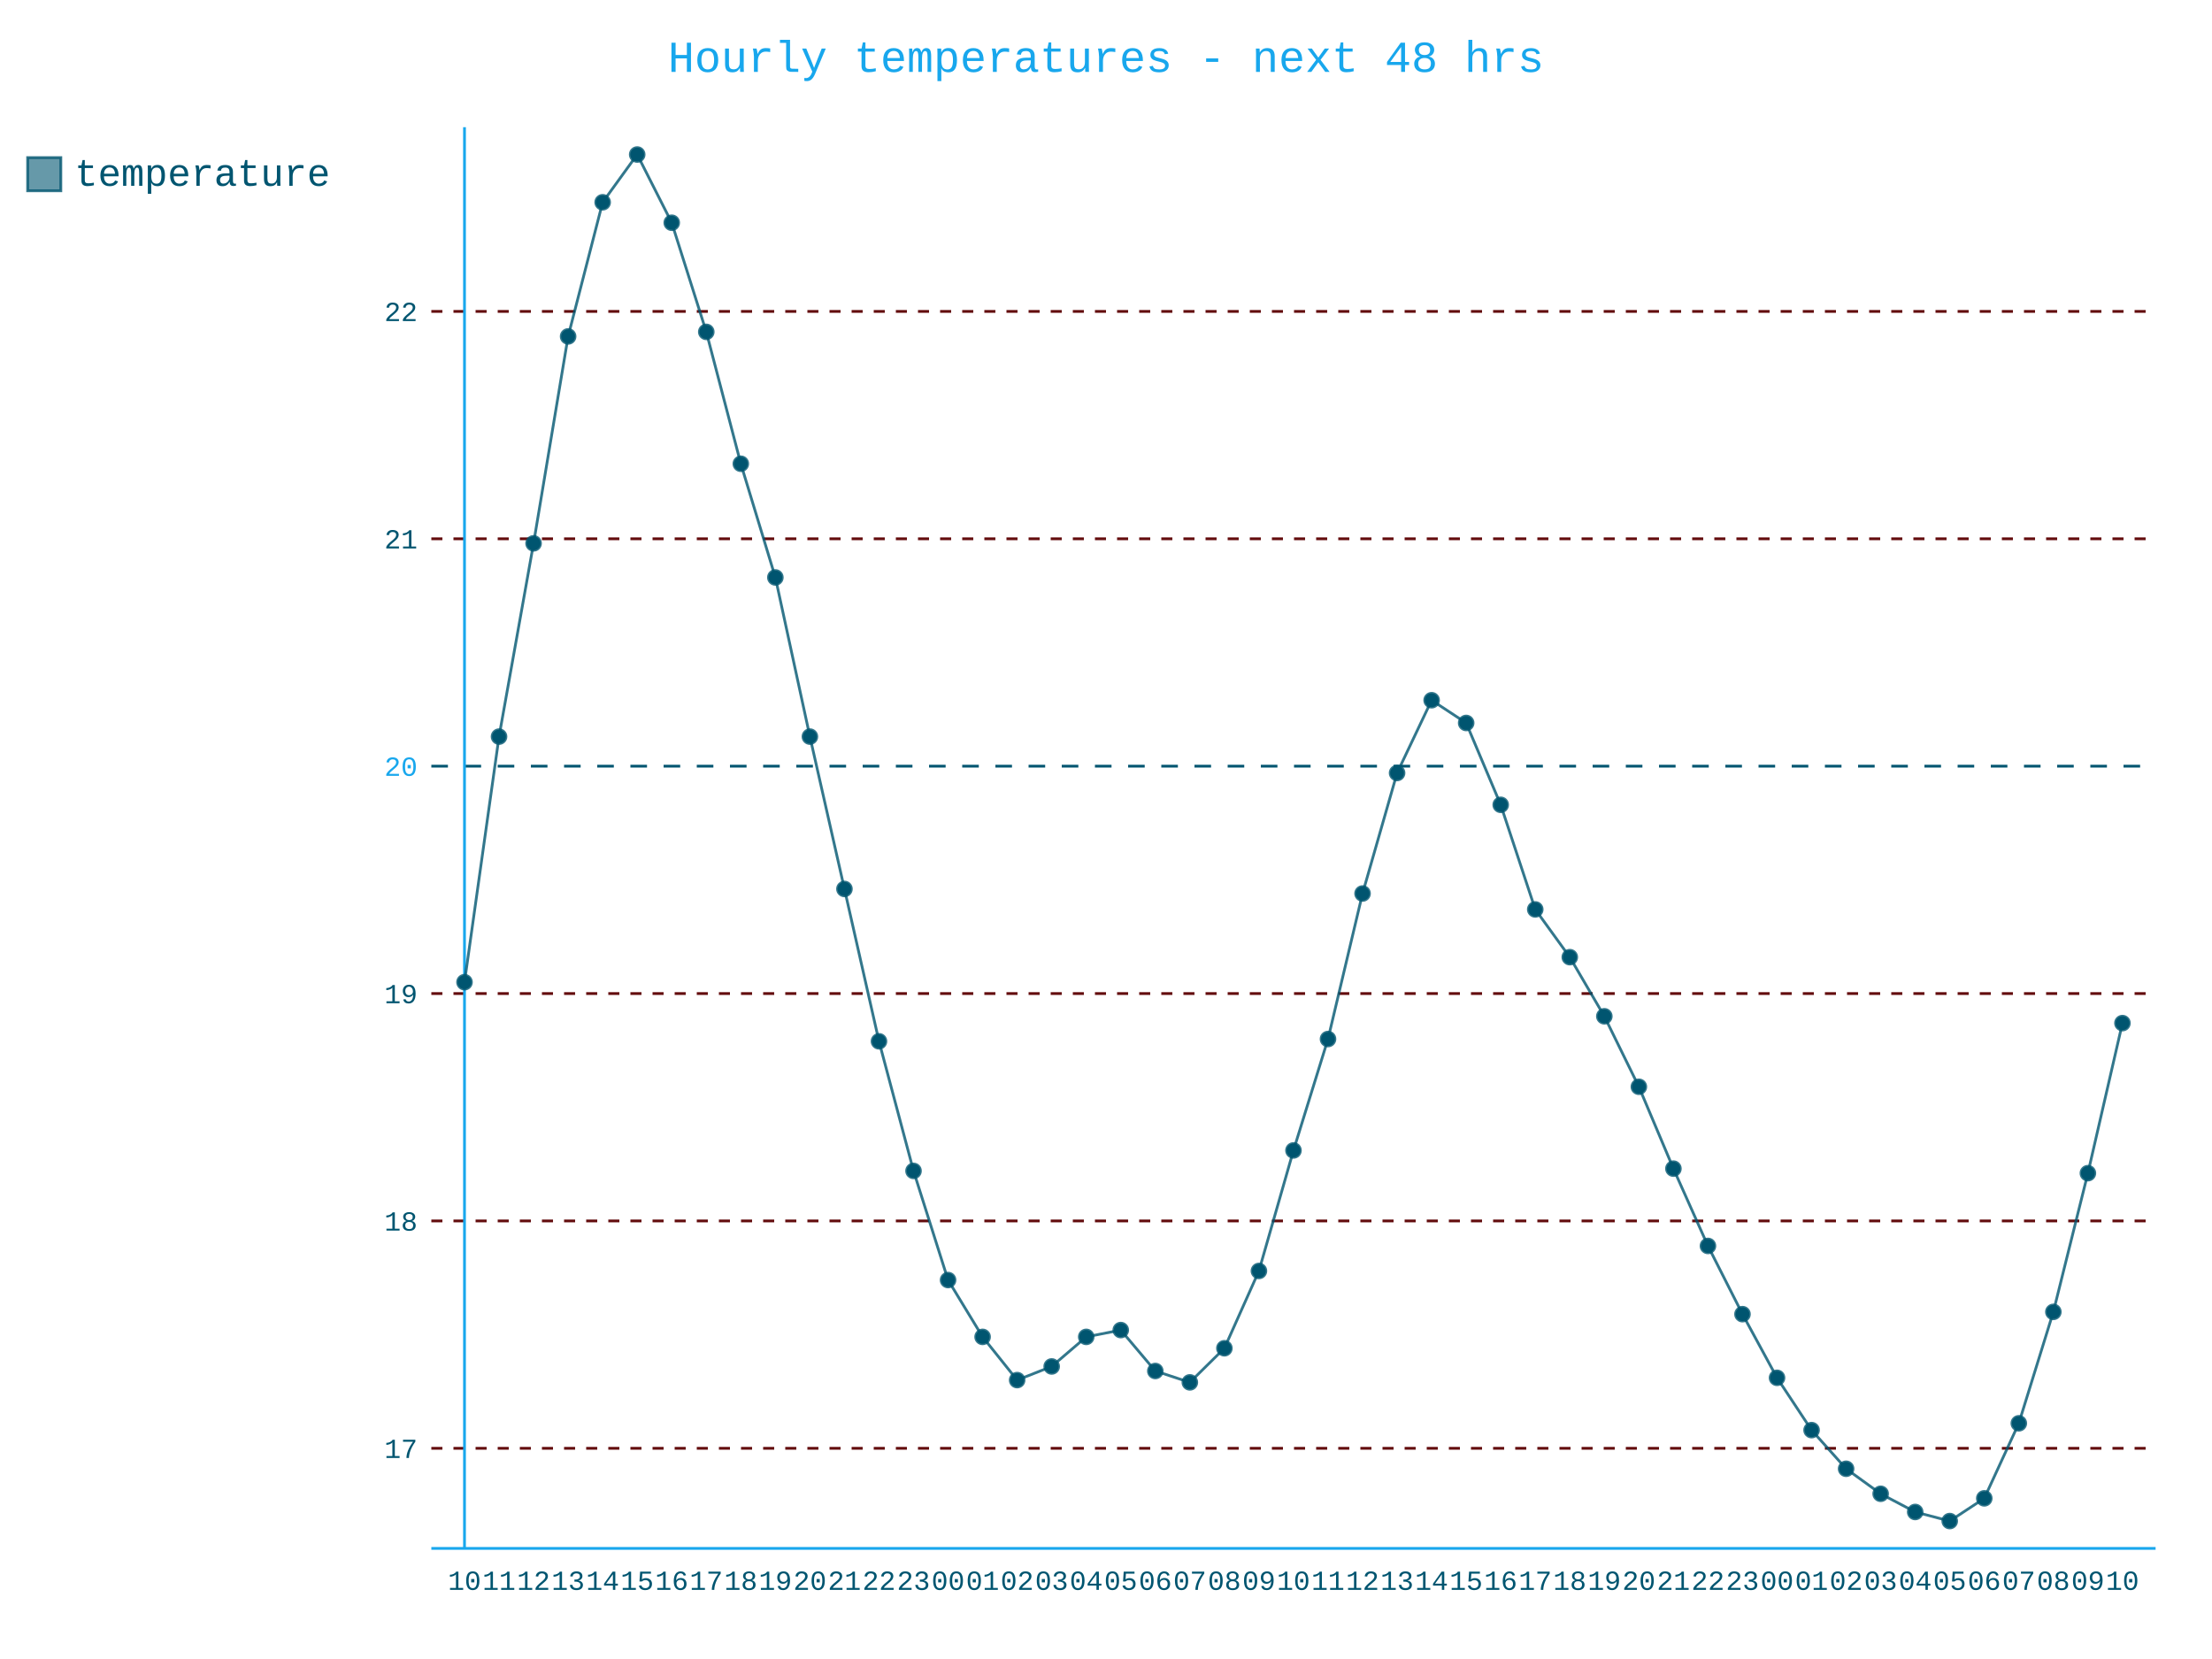
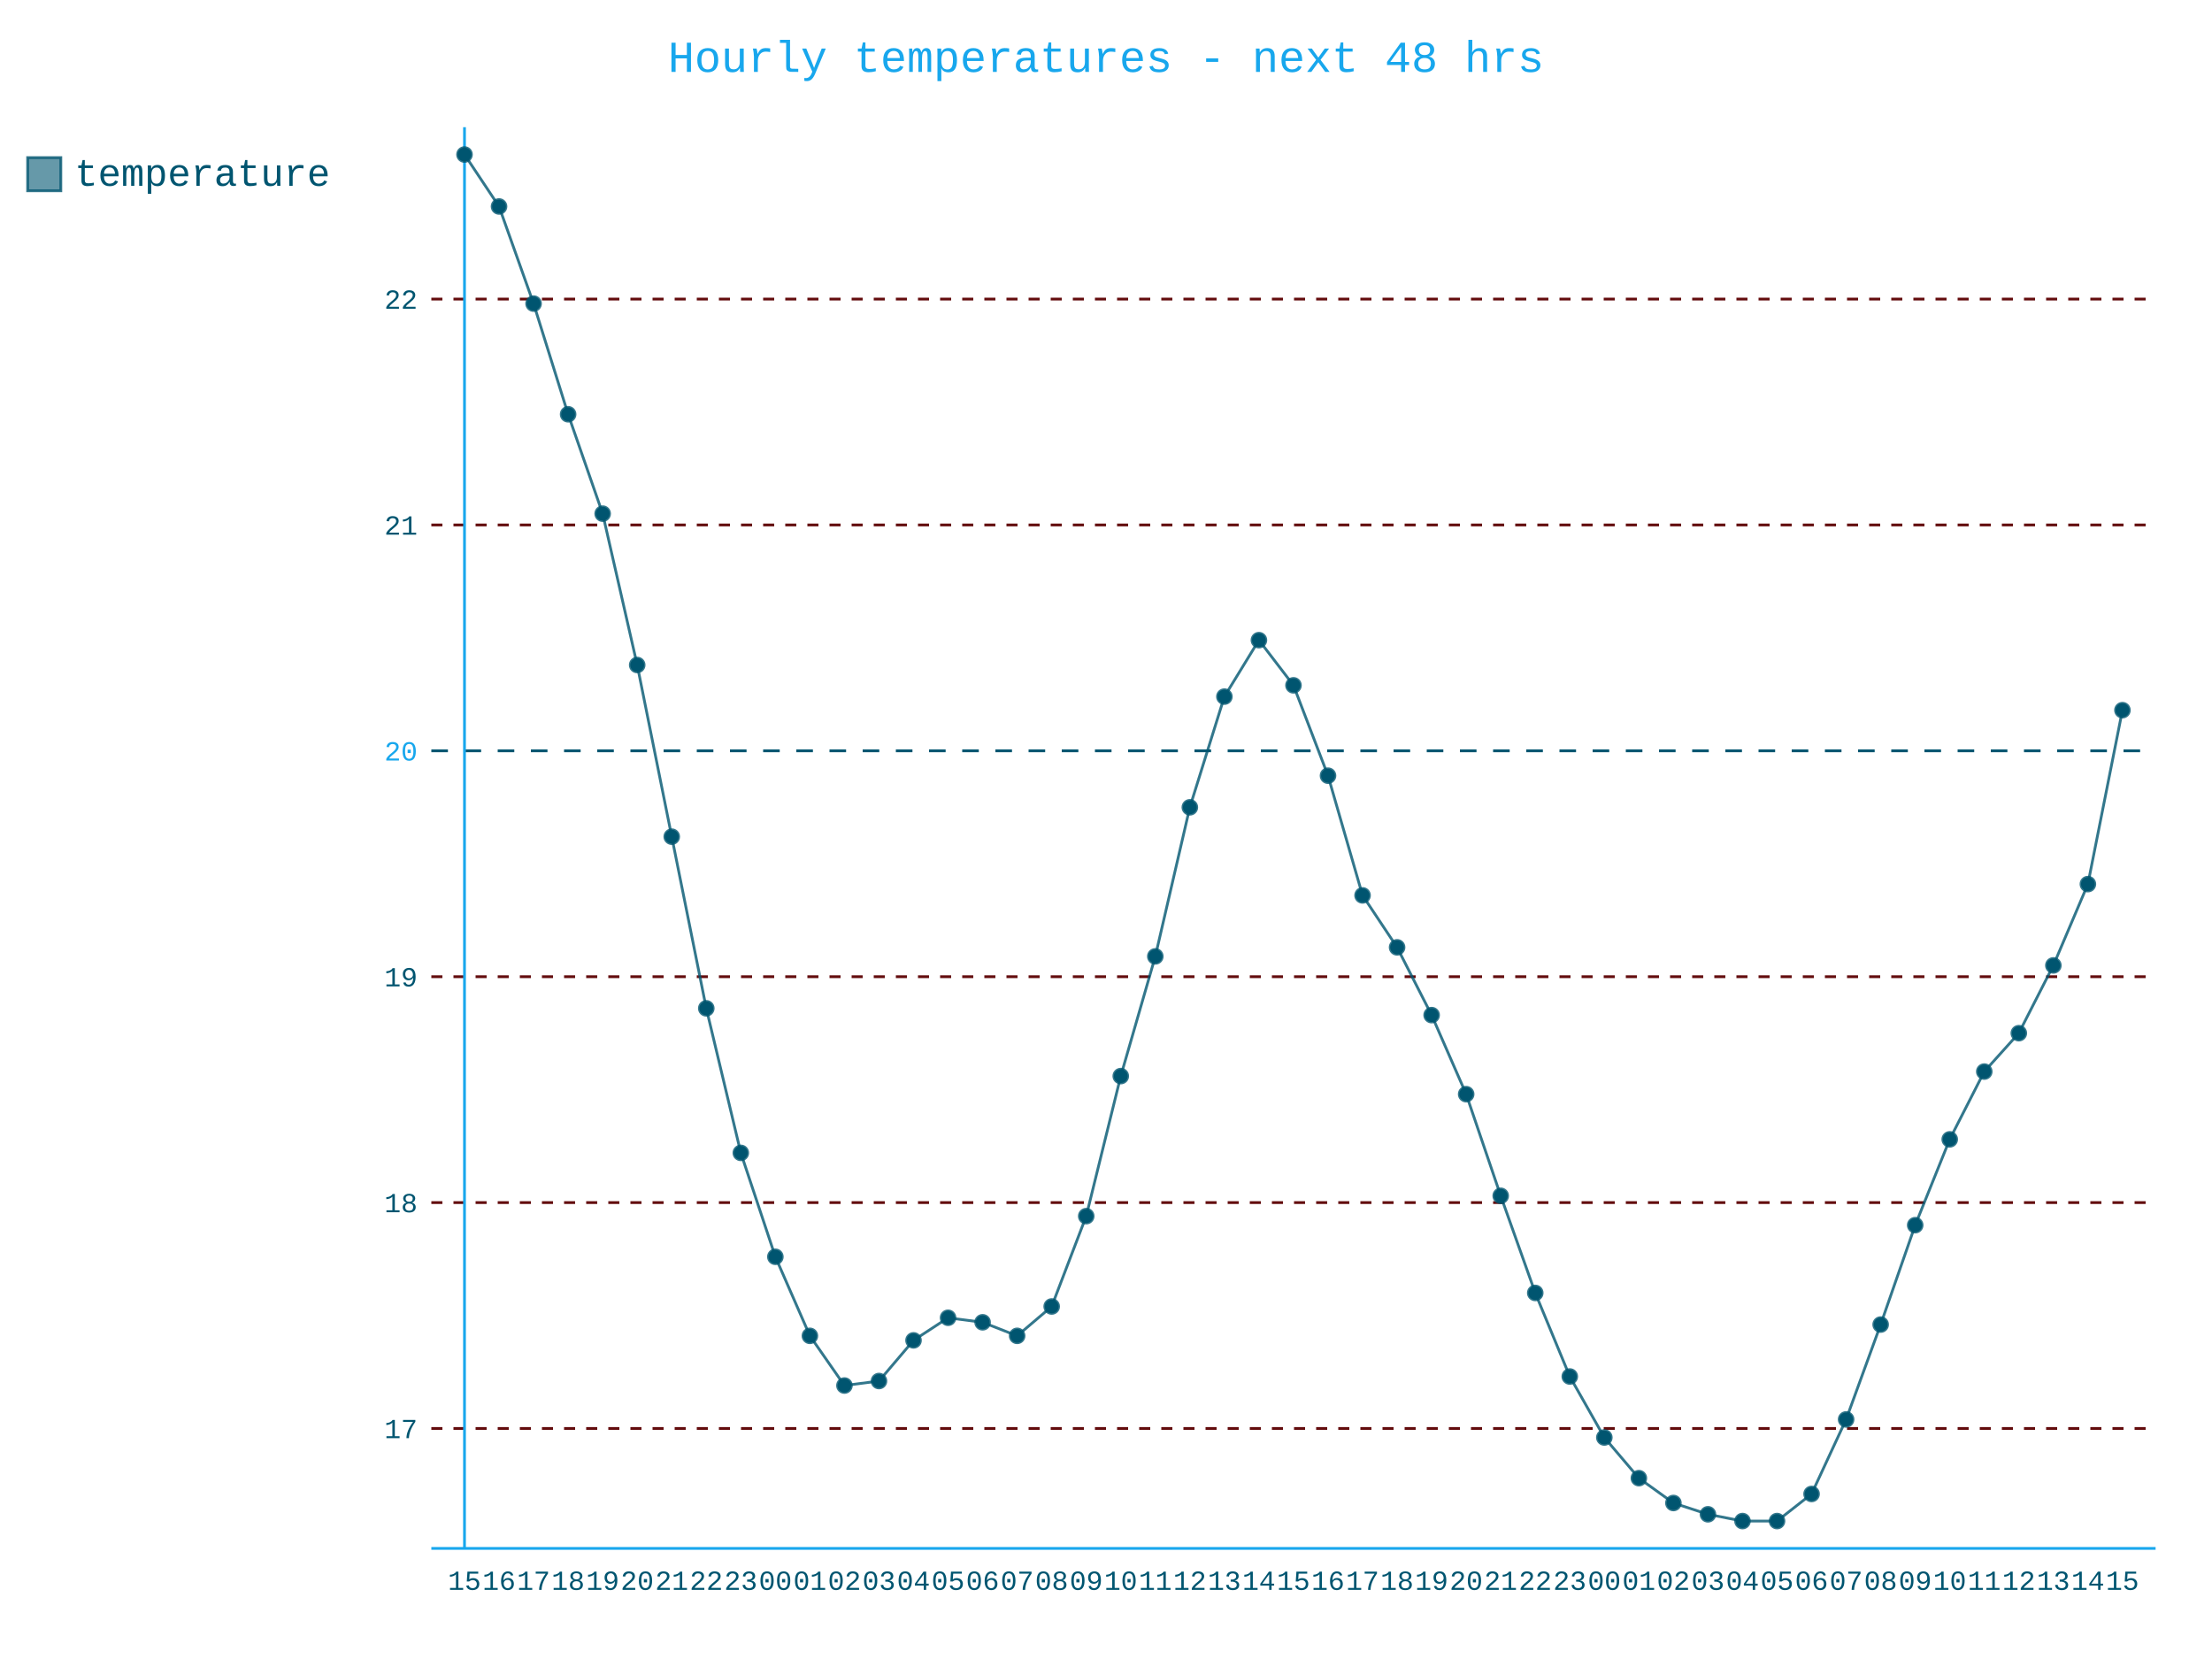
- <svg xmlns="http://www.w3.org/2000/svg" id="chart-77d3fb04-dafe-4aff-a19c-cea198d6d69f" class="pygal-chart" viewBox="0 0 800 600">
+ <svg xmlns="http://www.w3.org/2000/svg" id="chart-7c306107-2ef1-4b0f-901f-8c0a912ba68d" class="pygal-chart" viewBox="0 0 800 600">
  <defs>
-     <style type="text/css">#chart-77d3fb04-dafe-4aff-a19c-cea198d6d69f{-webkit-user-select:none;-webkit-font-smoothing:antialiased;font-family:Consolas,"Liberation Mono",Menlo,Courier,monospace}#chart-77d3fb04-dafe-4aff-a19c-cea198d6d69f .title{font-family:Consolas,"Liberation Mono",Menlo,Courier,monospace;font-size:16px}#chart-77d3fb04-dafe-4aff-a19c-cea198d6d69f .legends .legend text{font-family:Consolas,"Liberation Mono",Menlo,Courier,monospace;font-size:14px}#chart-77d3fb04-dafe-4aff-a19c-cea198d6d69f .axis text{font-family:Consolas,"Liberation Mono",Menlo,Courier,monospace;font-size:10px}#chart-77d3fb04-dafe-4aff-a19c-cea198d6d69f .axis text.major{font-family:Consolas,"Liberation Mono",Menlo,Courier,monospace;font-size:10px}#chart-77d3fb04-dafe-4aff-a19c-cea198d6d69f .text-overlay text.value{font-family:Consolas,"Liberation Mono",Menlo,Courier,monospace;font-size:16px}#chart-77d3fb04-dafe-4aff-a19c-cea198d6d69f .text-overlay text.label{font-family:Consolas,"Liberation Mono",Menlo,Courier,monospace;font-size:10px}#chart-77d3fb04-dafe-4aff-a19c-cea198d6d69f .tooltip{font-family:Consolas,"Liberation Mono",Menlo,Courier,monospace;font-size:14px}#chart-77d3fb04-dafe-4aff-a19c-cea198d6d69f text.no_data{font-family:Consolas,"Liberation Mono",Menlo,Courier,monospace;font-size:64px}
- #chart-77d3fb04-dafe-4aff-a19c-cea198d6d69f{background-color:transparent}#chart-77d3fb04-dafe-4aff-a19c-cea198d6d69f path,#chart-77d3fb04-dafe-4aff-a19c-cea198d6d69f line,#chart-77d3fb04-dafe-4aff-a19c-cea198d6d69f rect,#chart-77d3fb04-dafe-4aff-a19c-cea198d6d69f circle{-webkit-transition:400ms ease-in;-moz-transition:400ms ease-in;transition:400ms ease-in}#chart-77d3fb04-dafe-4aff-a19c-cea198d6d69f .graph &gt; .background{fill:transparent}#chart-77d3fb04-dafe-4aff-a19c-cea198d6d69f .plot &gt; .background{fill:transparent}#chart-77d3fb04-dafe-4aff-a19c-cea198d6d69f .graph{fill:#005570}#chart-77d3fb04-dafe-4aff-a19c-cea198d6d69f text.no_data{fill:#18a7ed}#chart-77d3fb04-dafe-4aff-a19c-cea198d6d69f .title{fill:#18a7ed}#chart-77d3fb04-dafe-4aff-a19c-cea198d6d69f .legends .legend text{fill:#005570}#chart-77d3fb04-dafe-4aff-a19c-cea198d6d69f .legends .legend:hover text{fill:#18a7ed}#chart-77d3fb04-dafe-4aff-a19c-cea198d6d69f .axis .line{stroke:#18a7ed}#chart-77d3fb04-dafe-4aff-a19c-cea198d6d69f .axis .guide.line{stroke:#630C0D}#chart-77d3fb04-dafe-4aff-a19c-cea198d6d69f .axis .major.line{stroke:#005570}#chart-77d3fb04-dafe-4aff-a19c-cea198d6d69f .axis text.major{fill:#18a7ed}#chart-77d3fb04-dafe-4aff-a19c-cea198d6d69f .axis.y .guides:hover .guide.line,#chart-77d3fb04-dafe-4aff-a19c-cea198d6d69f .line-graph .axis.x .guides:hover .guide.line,#chart-77d3fb04-dafe-4aff-a19c-cea198d6d69f .stackedline-graph .axis.x .guides:hover .guide.line,#chart-77d3fb04-dafe-4aff-a19c-cea198d6d69f .xy-graph .axis.x .guides:hover .guide.line{stroke:#18a7ed}#chart-77d3fb04-dafe-4aff-a19c-cea198d6d69f .axis .guides:hover text{fill:#18a7ed}#chart-77d3fb04-dafe-4aff-a19c-cea198d6d69f .reactive{fill-opacity:.6;stroke-opacity:.8}#chart-77d3fb04-dafe-4aff-a19c-cea198d6d69f .ci{stroke:#005570}#chart-77d3fb04-dafe-4aff-a19c-cea198d6d69f .reactive.active,#chart-77d3fb04-dafe-4aff-a19c-cea198d6d69f .active .reactive{fill-opacity:.9;stroke-opacity:.9;stroke-width:4}#chart-77d3fb04-dafe-4aff-a19c-cea198d6d69f .ci .reactive.active{stroke-width:1.5}#chart-77d3fb04-dafe-4aff-a19c-cea198d6d69f .series text{fill:#18a7ed}#chart-77d3fb04-dafe-4aff-a19c-cea198d6d69f .tooltip rect{fill:transparent;stroke:#18a7ed;-webkit-transition:opacity 400ms ease-in;-moz-transition:opacity 400ms ease-in;transition:opacity 400ms ease-in}#chart-77d3fb04-dafe-4aff-a19c-cea198d6d69f .tooltip .label{fill:#005570}#chart-77d3fb04-dafe-4aff-a19c-cea198d6d69f .tooltip .label{fill:#005570}#chart-77d3fb04-dafe-4aff-a19c-cea198d6d69f .tooltip .legend{font-size:.8em;fill:#630C0D}#chart-77d3fb04-dafe-4aff-a19c-cea198d6d69f .tooltip .x_label{font-size:.6em;fill:#18a7ed}#chart-77d3fb04-dafe-4aff-a19c-cea198d6d69f .tooltip .xlink{font-size:.5em;text-decoration:underline}#chart-77d3fb04-dafe-4aff-a19c-cea198d6d69f .tooltip .value{font-size:1.5em}#chart-77d3fb04-dafe-4aff-a19c-cea198d6d69f .bound{font-size:.5em}#chart-77d3fb04-dafe-4aff-a19c-cea198d6d69f .max-value{font-size:.75em;fill:#630C0D}#chart-77d3fb04-dafe-4aff-a19c-cea198d6d69f .map-element{fill:transparent;stroke:#630C0D !important}#chart-77d3fb04-dafe-4aff-a19c-cea198d6d69f .map-element .reactive{fill-opacity:inherit;stroke-opacity:inherit}#chart-77d3fb04-dafe-4aff-a19c-cea198d6d69f .color-0,#chart-77d3fb04-dafe-4aff-a19c-cea198d6d69f .color-0 a:visited{stroke:#005570;fill:#005570}#chart-77d3fb04-dafe-4aff-a19c-cea198d6d69f .text-overlay .color-0 text{fill:black}
- #chart-77d3fb04-dafe-4aff-a19c-cea198d6d69f text.no_data{text-anchor:middle}#chart-77d3fb04-dafe-4aff-a19c-cea198d6d69f .guide.line{fill:none}#chart-77d3fb04-dafe-4aff-a19c-cea198d6d69f .centered{text-anchor:middle}#chart-77d3fb04-dafe-4aff-a19c-cea198d6d69f .title{text-anchor:middle}#chart-77d3fb04-dafe-4aff-a19c-cea198d6d69f .legends .legend text{fill-opacity:1}#chart-77d3fb04-dafe-4aff-a19c-cea198d6d69f .axis.x text{text-anchor:middle}#chart-77d3fb04-dafe-4aff-a19c-cea198d6d69f .axis.x:not(.web) text[transform]{text-anchor:start}#chart-77d3fb04-dafe-4aff-a19c-cea198d6d69f .axis.x:not(.web) text[transform].backwards{text-anchor:end}#chart-77d3fb04-dafe-4aff-a19c-cea198d6d69f .axis.y text{text-anchor:end}#chart-77d3fb04-dafe-4aff-a19c-cea198d6d69f .axis.y text[transform].backwards{text-anchor:start}#chart-77d3fb04-dafe-4aff-a19c-cea198d6d69f .axis.y2 text{text-anchor:start}#chart-77d3fb04-dafe-4aff-a19c-cea198d6d69f .axis.y2 text[transform].backwards{text-anchor:end}#chart-77d3fb04-dafe-4aff-a19c-cea198d6d69f .axis .guide.line{stroke-dasharray:4,4}#chart-77d3fb04-dafe-4aff-a19c-cea198d6d69f .axis .major.guide.line{stroke-dasharray:6,6}#chart-77d3fb04-dafe-4aff-a19c-cea198d6d69f .horizontal .axis.y .guide.line,#chart-77d3fb04-dafe-4aff-a19c-cea198d6d69f .horizontal .axis.y2 .guide.line,#chart-77d3fb04-dafe-4aff-a19c-cea198d6d69f .vertical .axis.x .guide.line{opacity:0}#chart-77d3fb04-dafe-4aff-a19c-cea198d6d69f .horizontal .axis.always_show .guide.line,#chart-77d3fb04-dafe-4aff-a19c-cea198d6d69f .vertical .axis.always_show .guide.line{opacity:1 !important}#chart-77d3fb04-dafe-4aff-a19c-cea198d6d69f .axis.y .guides:hover .guide.line,#chart-77d3fb04-dafe-4aff-a19c-cea198d6d69f .axis.y2 .guides:hover .guide.line,#chart-77d3fb04-dafe-4aff-a19c-cea198d6d69f .axis.x .guides:hover .guide.line{opacity:1}#chart-77d3fb04-dafe-4aff-a19c-cea198d6d69f .axis .guides:hover text{opacity:1}#chart-77d3fb04-dafe-4aff-a19c-cea198d6d69f .nofill{fill:none}#chart-77d3fb04-dafe-4aff-a19c-cea198d6d69f .subtle-fill{fill-opacity:.2}#chart-77d3fb04-dafe-4aff-a19c-cea198d6d69f .dot{stroke-width:1px;fill-opacity:1}#chart-77d3fb04-dafe-4aff-a19c-cea198d6d69f .dot.active{stroke-width:5px}#chart-77d3fb04-dafe-4aff-a19c-cea198d6d69f .dot.negative{fill:transparent}#chart-77d3fb04-dafe-4aff-a19c-cea198d6d69f text,#chart-77d3fb04-dafe-4aff-a19c-cea198d6d69f tspan{stroke:none !important}#chart-77d3fb04-dafe-4aff-a19c-cea198d6d69f .series text.active{opacity:1}#chart-77d3fb04-dafe-4aff-a19c-cea198d6d69f .tooltip rect{fill-opacity:.95;stroke-width:.5}#chart-77d3fb04-dafe-4aff-a19c-cea198d6d69f .tooltip text{fill-opacity:1}#chart-77d3fb04-dafe-4aff-a19c-cea198d6d69f .showable{visibility:hidden}#chart-77d3fb04-dafe-4aff-a19c-cea198d6d69f .showable.shown{visibility:visible}#chart-77d3fb04-dafe-4aff-a19c-cea198d6d69f .gauge-background{fill:rgba(229,229,229,1);stroke:none}#chart-77d3fb04-dafe-4aff-a19c-cea198d6d69f .bg-lines{stroke:transparent;stroke-width:2px}</style>
+     <style type="text/css">#chart-7c306107-2ef1-4b0f-901f-8c0a912ba68d{-webkit-user-select:none;-webkit-font-smoothing:antialiased;font-family:Consolas,"Liberation Mono",Menlo,Courier,monospace}#chart-7c306107-2ef1-4b0f-901f-8c0a912ba68d .title{font-family:Consolas,"Liberation Mono",Menlo,Courier,monospace;font-size:16px}#chart-7c306107-2ef1-4b0f-901f-8c0a912ba68d .legends .legend text{font-family:Consolas,"Liberation Mono",Menlo,Courier,monospace;font-size:14px}#chart-7c306107-2ef1-4b0f-901f-8c0a912ba68d .axis text{font-family:Consolas,"Liberation Mono",Menlo,Courier,monospace;font-size:10px}#chart-7c306107-2ef1-4b0f-901f-8c0a912ba68d .axis text.major{font-family:Consolas,"Liberation Mono",Menlo,Courier,monospace;font-size:10px}#chart-7c306107-2ef1-4b0f-901f-8c0a912ba68d .text-overlay text.value{font-family:Consolas,"Liberation Mono",Menlo,Courier,monospace;font-size:16px}#chart-7c306107-2ef1-4b0f-901f-8c0a912ba68d .text-overlay text.label{font-family:Consolas,"Liberation Mono",Menlo,Courier,monospace;font-size:10px}#chart-7c306107-2ef1-4b0f-901f-8c0a912ba68d .tooltip{font-family:Consolas,"Liberation Mono",Menlo,Courier,monospace;font-size:14px}#chart-7c306107-2ef1-4b0f-901f-8c0a912ba68d text.no_data{font-family:Consolas,"Liberation Mono",Menlo,Courier,monospace;font-size:64px}
+ #chart-7c306107-2ef1-4b0f-901f-8c0a912ba68d{background-color:transparent}#chart-7c306107-2ef1-4b0f-901f-8c0a912ba68d path,#chart-7c306107-2ef1-4b0f-901f-8c0a912ba68d line,#chart-7c306107-2ef1-4b0f-901f-8c0a912ba68d rect,#chart-7c306107-2ef1-4b0f-901f-8c0a912ba68d circle{-webkit-transition:400ms ease-in;-moz-transition:400ms ease-in;transition:400ms ease-in}#chart-7c306107-2ef1-4b0f-901f-8c0a912ba68d .graph &gt; .background{fill:transparent}#chart-7c306107-2ef1-4b0f-901f-8c0a912ba68d .plot &gt; .background{fill:transparent}#chart-7c306107-2ef1-4b0f-901f-8c0a912ba68d .graph{fill:#005570}#chart-7c306107-2ef1-4b0f-901f-8c0a912ba68d text.no_data{fill:#18a7ed}#chart-7c306107-2ef1-4b0f-901f-8c0a912ba68d .title{fill:#18a7ed}#chart-7c306107-2ef1-4b0f-901f-8c0a912ba68d .legends .legend text{fill:#005570}#chart-7c306107-2ef1-4b0f-901f-8c0a912ba68d .legends .legend:hover text{fill:#18a7ed}#chart-7c306107-2ef1-4b0f-901f-8c0a912ba68d .axis .line{stroke:#18a7ed}#chart-7c306107-2ef1-4b0f-901f-8c0a912ba68d .axis .guide.line{stroke:#630C0D}#chart-7c306107-2ef1-4b0f-901f-8c0a912ba68d .axis .major.line{stroke:#005570}#chart-7c306107-2ef1-4b0f-901f-8c0a912ba68d .axis text.major{fill:#18a7ed}#chart-7c306107-2ef1-4b0f-901f-8c0a912ba68d .axis.y .guides:hover .guide.line,#chart-7c306107-2ef1-4b0f-901f-8c0a912ba68d .line-graph .axis.x .guides:hover .guide.line,#chart-7c306107-2ef1-4b0f-901f-8c0a912ba68d .stackedline-graph .axis.x .guides:hover .guide.line,#chart-7c306107-2ef1-4b0f-901f-8c0a912ba68d .xy-graph .axis.x .guides:hover .guide.line{stroke:#18a7ed}#chart-7c306107-2ef1-4b0f-901f-8c0a912ba68d .axis .guides:hover text{fill:#18a7ed}#chart-7c306107-2ef1-4b0f-901f-8c0a912ba68d .reactive{fill-opacity:.6;stroke-opacity:.8}#chart-7c306107-2ef1-4b0f-901f-8c0a912ba68d .ci{stroke:#005570}#chart-7c306107-2ef1-4b0f-901f-8c0a912ba68d .reactive.active,#chart-7c306107-2ef1-4b0f-901f-8c0a912ba68d .active .reactive{fill-opacity:.9;stroke-opacity:.9;stroke-width:4}#chart-7c306107-2ef1-4b0f-901f-8c0a912ba68d .ci .reactive.active{stroke-width:1.5}#chart-7c306107-2ef1-4b0f-901f-8c0a912ba68d .series text{fill:#18a7ed}#chart-7c306107-2ef1-4b0f-901f-8c0a912ba68d .tooltip rect{fill:transparent;stroke:#18a7ed;-webkit-transition:opacity 400ms ease-in;-moz-transition:opacity 400ms ease-in;transition:opacity 400ms ease-in}#chart-7c306107-2ef1-4b0f-901f-8c0a912ba68d .tooltip .label{fill:#005570}#chart-7c306107-2ef1-4b0f-901f-8c0a912ba68d .tooltip .label{fill:#005570}#chart-7c306107-2ef1-4b0f-901f-8c0a912ba68d .tooltip .legend{font-size:.8em;fill:#630C0D}#chart-7c306107-2ef1-4b0f-901f-8c0a912ba68d .tooltip .x_label{font-size:.6em;fill:#18a7ed}#chart-7c306107-2ef1-4b0f-901f-8c0a912ba68d .tooltip .xlink{font-size:.5em;text-decoration:underline}#chart-7c306107-2ef1-4b0f-901f-8c0a912ba68d .tooltip .value{font-size:1.5em}#chart-7c306107-2ef1-4b0f-901f-8c0a912ba68d .bound{font-size:.5em}#chart-7c306107-2ef1-4b0f-901f-8c0a912ba68d .max-value{font-size:.75em;fill:#630C0D}#chart-7c306107-2ef1-4b0f-901f-8c0a912ba68d .map-element{fill:transparent;stroke:#630C0D !important}#chart-7c306107-2ef1-4b0f-901f-8c0a912ba68d .map-element .reactive{fill-opacity:inherit;stroke-opacity:inherit}#chart-7c306107-2ef1-4b0f-901f-8c0a912ba68d .color-0,#chart-7c306107-2ef1-4b0f-901f-8c0a912ba68d .color-0 a:visited{stroke:#005570;fill:#005570}#chart-7c306107-2ef1-4b0f-901f-8c0a912ba68d .text-overlay .color-0 text{fill:black}
+ #chart-7c306107-2ef1-4b0f-901f-8c0a912ba68d text.no_data{text-anchor:middle}#chart-7c306107-2ef1-4b0f-901f-8c0a912ba68d .guide.line{fill:none}#chart-7c306107-2ef1-4b0f-901f-8c0a912ba68d .centered{text-anchor:middle}#chart-7c306107-2ef1-4b0f-901f-8c0a912ba68d .title{text-anchor:middle}#chart-7c306107-2ef1-4b0f-901f-8c0a912ba68d .legends .legend text{fill-opacity:1}#chart-7c306107-2ef1-4b0f-901f-8c0a912ba68d .axis.x text{text-anchor:middle}#chart-7c306107-2ef1-4b0f-901f-8c0a912ba68d .axis.x:not(.web) text[transform]{text-anchor:start}#chart-7c306107-2ef1-4b0f-901f-8c0a912ba68d .axis.x:not(.web) text[transform].backwards{text-anchor:end}#chart-7c306107-2ef1-4b0f-901f-8c0a912ba68d .axis.y text{text-anchor:end}#chart-7c306107-2ef1-4b0f-901f-8c0a912ba68d .axis.y text[transform].backwards{text-anchor:start}#chart-7c306107-2ef1-4b0f-901f-8c0a912ba68d .axis.y2 text{text-anchor:start}#chart-7c306107-2ef1-4b0f-901f-8c0a912ba68d .axis.y2 text[transform].backwards{text-anchor:end}#chart-7c306107-2ef1-4b0f-901f-8c0a912ba68d .axis .guide.line{stroke-dasharray:4,4}#chart-7c306107-2ef1-4b0f-901f-8c0a912ba68d .axis .major.guide.line{stroke-dasharray:6,6}#chart-7c306107-2ef1-4b0f-901f-8c0a912ba68d .horizontal .axis.y .guide.line,#chart-7c306107-2ef1-4b0f-901f-8c0a912ba68d .horizontal .axis.y2 .guide.line,#chart-7c306107-2ef1-4b0f-901f-8c0a912ba68d .vertical .axis.x .guide.line{opacity:0}#chart-7c306107-2ef1-4b0f-901f-8c0a912ba68d .horizontal .axis.always_show .guide.line,#chart-7c306107-2ef1-4b0f-901f-8c0a912ba68d .vertical .axis.always_show .guide.line{opacity:1 !important}#chart-7c306107-2ef1-4b0f-901f-8c0a912ba68d .axis.y .guides:hover .guide.line,#chart-7c306107-2ef1-4b0f-901f-8c0a912ba68d .axis.y2 .guides:hover .guide.line,#chart-7c306107-2ef1-4b0f-901f-8c0a912ba68d .axis.x .guides:hover .guide.line{opacity:1}#chart-7c306107-2ef1-4b0f-901f-8c0a912ba68d .axis .guides:hover text{opacity:1}#chart-7c306107-2ef1-4b0f-901f-8c0a912ba68d .nofill{fill:none}#chart-7c306107-2ef1-4b0f-901f-8c0a912ba68d .subtle-fill{fill-opacity:.2}#chart-7c306107-2ef1-4b0f-901f-8c0a912ba68d .dot{stroke-width:1px;fill-opacity:1}#chart-7c306107-2ef1-4b0f-901f-8c0a912ba68d .dot.active{stroke-width:5px}#chart-7c306107-2ef1-4b0f-901f-8c0a912ba68d .dot.negative{fill:transparent}#chart-7c306107-2ef1-4b0f-901f-8c0a912ba68d text,#chart-7c306107-2ef1-4b0f-901f-8c0a912ba68d tspan{stroke:none !important}#chart-7c306107-2ef1-4b0f-901f-8c0a912ba68d .series text.active{opacity:1}#chart-7c306107-2ef1-4b0f-901f-8c0a912ba68d .tooltip rect{fill-opacity:.95;stroke-width:.5}#chart-7c306107-2ef1-4b0f-901f-8c0a912ba68d .tooltip text{fill-opacity:1}#chart-7c306107-2ef1-4b0f-901f-8c0a912ba68d .showable{visibility:hidden}#chart-7c306107-2ef1-4b0f-901f-8c0a912ba68d .showable.shown{visibility:visible}#chart-7c306107-2ef1-4b0f-901f-8c0a912ba68d .gauge-background{fill:rgba(229,229,229,1);stroke:none}#chart-7c306107-2ef1-4b0f-901f-8c0a912ba68d .bg-lines{stroke:transparent;stroke-width:2px}</style>
  </defs>
  <g class="graph line-graph vertical">
    <rect class="background" height="600" width="800" x="0" y="0" />
    <g class="plot" transform="translate(156, 46)">
      <rect class="background" height="514" width="623.6" x="0" y="0" />
      <g class="axis y always_show">
        <path class="line" d="M0 514 h623.6" />
        <g class="guides">
-           <path class="guide line" d="M0 477.8 h623.6" />
-           <text class="" x="-5" y="481.3">17</text>
-         </g>
-         <g class="guides">
-           <path class="guide line" d="M0 395.566 h623.6" />
-           <text class="" x="-5" y="399.066">18</text>
-         </g>
-         <g class="guides">
-           <path class="guide line" d="M0 313.331 h623.6" />
-           <text class="" x="-5" y="316.831">19</text>
-         </g>
-         <g class="guides">
-           <path class="major guide line" d="M0 231.096 h623.6" />
-           <text class="major" x="-5" y="234.596">20</text>
-         </g>
-         <g class="guides">
-           <path class="guide line" d="M0 148.861 h623.6" />
-           <text class="" x="-5" y="152.361">21</text>
-         </g>
-         <g class="guides">
-           <path class="guide line" d="M0 66.627 h623.6" />
-           <text class="" x="-5" y="70.127">22</text>
+           <path class="guide line" d="M0 470.622 h623.6" />
+           <text class="" x="-5" y="474.122">17</text>
+         </g>
+         <g class="guides">
+           <path class="guide line" d="M0 388.931 h623.6" />
+           <text class="" x="-5" y="392.431">18</text>
+         </g>
+         <g class="guides">
+           <path class="guide line" d="M0 307.24 h623.6" />
+           <text class="" x="-5" y="310.74">19</text>
+         </g>
+         <g class="guides">
+           <path class="major guide line" d="M0 225.549 h623.6" />
+           <text class="major" x="-5" y="229.049">20</text>
+         </g>
+         <g class="guides">
+           <path class="guide line" d="M0 143.858 h623.6" />
+           <text class="" x="-5" y="147.358">21</text>
+         </g>
+         <g class="guides">
+           <path class="guide line" d="M0 62.167 h623.6" />
+           <text class="" x="-5" y="65.667">22</text>
        </g>
      </g>
      <g class="axis x">
        <g class="guides">
          <path class="line" d="M11.992 0 v514" />
-           <text class="" x="11.992" y="529.0">10</text>
+           <text class="" x="11.992" y="529.0">15</text>
        </g>
        <g class="guides">
          <path class="guide line" d="M24.484 0 v514" />
-           <text class="" x="24.484" y="529.0">11</text>
+           <text class="" x="24.484" y="529.0">16</text>
        </g>
        <g class="guides">
          <path class="guide line" d="M36.976 0 v514" />
-           <text class="" x="36.976" y="529.0">12</text>
+           <text class="" x="36.976" y="529.0">17</text>
        </g>
        <g class="guides">
          <path class="guide line" d="M49.468 0 v514" />
-           <text class="" x="49.468" y="529.0">13</text>
+           <text class="" x="49.468" y="529.0">18</text>
        </g>
        <g class="guides">
          <path class="guide line" d="M61.96 0 v514" />
-           <text class="" x="61.96" y="529.0">14</text>
+           <text class="" x="61.96" y="529.0">19</text>
        </g>
        <g class="guides">
          <path class="guide line" d="M74.452 0 v514" />
-           <text class="" x="74.452" y="529.0">15</text>
+           <text class="" x="74.452" y="529.0">20</text>
        </g>
        <g class="guides">
          <path class="guide line" d="M86.944 0 v514" />
-           <text class="" x="86.944" y="529.0">16</text>
+           <text class="" x="86.944" y="529.0">21</text>
        </g>
        <g class="guides">
          <path class="guide line" d="M99.436 0 v514" />
-           <text class="" x="99.436" y="529.0">17</text>
+           <text class="" x="99.436" y="529.0">22</text>
        </g>
        <g class="guides">
          <path class="guide line" d="M111.928 0 v514" />
-           <text class="" x="111.928" y="529.0">18</text>
+           <text class="" x="111.928" y="529.0">23</text>
        </g>
        <g class="guides">
          <path class="guide line" d="M124.42 0 v514" />
-           <text class="" x="124.42" y="529.0">19</text>
+           <text class="" x="124.42" y="529.0">00</text>
        </g>
        <g class="guides">
          <path class="guide line" d="M136.912 0 v514" />
-           <text class="" x="136.912" y="529.0">20</text>
+           <text class="" x="136.912" y="529.0">01</text>
        </g>
        <g class="guides">
          <path class="guide line" d="M149.404 0 v514" />
-           <text class="" x="149.404" y="529.0">21</text>
+           <text class="" x="149.404" y="529.0">02</text>
        </g>
        <g class="guides">
          <path class="guide line" d="M161.896 0 v514" />
-           <text class="" x="161.896" y="529.0">22</text>
+           <text class="" x="161.896" y="529.0">03</text>
        </g>
        <g class="guides">
          <path class="guide line" d="M174.388 0 v514" />
-           <text class="" x="174.388" y="529.0">23</text>
+           <text class="" x="174.388" y="529.0">04</text>
        </g>
        <g class="guides">
          <path class="guide line" d="M186.88 0 v514" />
-           <text class="" x="186.88" y="529.0">00</text>
+           <text class="" x="186.88" y="529.0">05</text>
        </g>
        <g class="guides">
          <path class="guide line" d="M199.372 0 v514" />
-           <text class="" x="199.372" y="529.0">01</text>
+           <text class="" x="199.372" y="529.0">06</text>
        </g>
        <g class="guides">
          <path class="guide line" d="M211.864 0 v514" />
-           <text class="" x="211.864" y="529.0">02</text>
+           <text class="" x="211.864" y="529.0">07</text>
        </g>
        <g class="guides">
          <path class="guide line" d="M224.356 0 v514" />
-           <text class="" x="224.356" y="529.0">03</text>
+           <text class="" x="224.356" y="529.0">08</text>
        </g>
        <g class="guides">
          <path class="guide line" d="M236.848 0 v514" />
-           <text class="" x="236.848" y="529.0">04</text>
+           <text class="" x="236.848" y="529.0">09</text>
        </g>
        <g class="guides">
          <path class="guide line" d="M249.34 0 v514" />
-           <text class="" x="249.34" y="529.0">05</text>
+           <text class="" x="249.34" y="529.0">10</text>
        </g>
        <g class="guides">
          <path class="guide line" d="M261.832 0 v514" />
-           <text class="" x="261.832" y="529.0">06</text>
+           <text class="" x="261.832" y="529.0">11</text>
        </g>
        <g class="guides">
          <path class="guide line" d="M274.324 0 v514" />
-           <text class="" x="274.324" y="529.0">07</text>
+           <text class="" x="274.324" y="529.0">12</text>
        </g>
        <g class="guides">
          <path class="guide line" d="M286.816 0 v514" />
-           <text class="" x="286.816" y="529.0">08</text>
+           <text class="" x="286.816" y="529.0">13</text>
        </g>
        <g class="guides">
          <path class="guide line" d="M299.308 0 v514" />
-           <text class="" x="299.308" y="529.0">09</text>
+           <text class="" x="299.308" y="529.0">14</text>
        </g>
        <g class="guides">
          <path class="guide line" d="M311.8 0 v514" />
-           <text class="" x="311.8" y="529.0">10</text>
+           <text class="" x="311.8" y="529.0">15</text>
        </g>
        <g class="guides">
          <path class="guide line" d="M324.292 0 v514" />
-           <text class="" x="324.292" y="529.0">11</text>
+           <text class="" x="324.292" y="529.0">16</text>
        </g>
        <g class="guides">
          <path class="guide line" d="M336.784 0 v514" />
-           <text class="" x="336.784" y="529.0">12</text>
+           <text class="" x="336.784" y="529.0">17</text>
        </g>
        <g class="guides">
          <path class="guide line" d="M349.276 0 v514" />
-           <text class="" x="349.276" y="529.0">13</text>
+           <text class="" x="349.276" y="529.0">18</text>
        </g>
        <g class="guides">
          <path class="guide line" d="M361.768 0 v514" />
-           <text class="" x="361.768" y="529.0">14</text>
+           <text class="" x="361.768" y="529.0">19</text>
        </g>
        <g class="guides">
          <path class="guide line" d="M374.26 0 v514" />
-           <text class="" x="374.26" y="529.0">15</text>
+           <text class="" x="374.26" y="529.0">20</text>
        </g>
        <g class="guides">
          <path class="guide line" d="M386.752 0 v514" />
-           <text class="" x="386.752" y="529.0">16</text>
+           <text class="" x="386.752" y="529.0">21</text>
        </g>
        <g class="guides">
          <path class="guide line" d="M399.244 0 v514" />
-           <text class="" x="399.244" y="529.0">17</text>
+           <text class="" x="399.244" y="529.0">22</text>
        </g>
        <g class="guides">
          <path class="guide line" d="M411.736 0 v514" />
-           <text class="" x="411.736" y="529.0">18</text>
+           <text class="" x="411.736" y="529.0">23</text>
        </g>
        <g class="guides">
          <path class="guide line" d="M424.228 0 v514" />
-           <text class="" x="424.228" y="529.0">19</text>
+           <text class="" x="424.228" y="529.0">00</text>
        </g>
        <g class="guides">
          <path class="guide line" d="M436.72 0 v514" />
-           <text class="" x="436.72" y="529.0">20</text>
+           <text class="" x="436.72" y="529.0">01</text>
        </g>
        <g class="guides">
          <path class="guide line" d="M449.212 0 v514" />
-           <text class="" x="449.212" y="529.0">21</text>
+           <text class="" x="449.212" y="529.0">02</text>
        </g>
        <g class="guides">
          <path class="guide line" d="M461.704 0 v514" />
-           <text class="" x="461.704" y="529.0">22</text>
+           <text class="" x="461.704" y="529.0">03</text>
        </g>
        <g class="guides">
          <path class="guide line" d="M474.196 0 v514" />
-           <text class="" x="474.196" y="529.0">23</text>
+           <text class="" x="474.196" y="529.0">04</text>
        </g>
        <g class="guides">
          <path class="guide line" d="M486.688 0 v514" />
-           <text class="" x="486.688" y="529.0">00</text>
+           <text class="" x="486.688" y="529.0">05</text>
        </g>
        <g class="guides">
          <path class="guide line" d="M499.18 0 v514" />
-           <text class="" x="499.18" y="529.0">01</text>
+           <text class="" x="499.18" y="529.0">06</text>
        </g>
        <g class="guides">
          <path class="guide line" d="M511.672 0 v514" />
-           <text class="" x="511.672" y="529.0">02</text>
+           <text class="" x="511.672" y="529.0">07</text>
        </g>
        <g class="guides">
          <path class="guide line" d="M524.164 0 v514" />
-           <text class="" x="524.164" y="529.0">03</text>
+           <text class="" x="524.164" y="529.0">08</text>
        </g>
        <g class="guides">
          <path class="guide line" d="M536.656 0 v514" />
-           <text class="" x="536.656" y="529.0">04</text>
+           <text class="" x="536.656" y="529.0">09</text>
        </g>
        <g class="guides">
          <path class="guide line" d="M549.148 0 v514" />
-           <text class="" x="549.148" y="529.0">05</text>
+           <text class="" x="549.148" y="529.0">10</text>
        </g>
        <g class="guides">
          <path class="guide line" d="M561.64 0 v514" />
-           <text class="" x="561.64" y="529.0">06</text>
+           <text class="" x="561.64" y="529.0">11</text>
        </g>
        <g class="guides">
          <path class="guide line" d="M574.132 0 v514" />
-           <text class="" x="574.132" y="529.0">07</text>
+           <text class="" x="574.132" y="529.0">12</text>
        </g>
        <g class="guides">
          <path class="guide line" d="M586.624 0 v514" />
-           <text class="" x="586.624" y="529.0">08</text>
+           <text class="" x="586.624" y="529.0">13</text>
        </g>
        <g class="guides">
          <path class="guide line" d="M599.116 0 v514" />
-           <text class="" x="599.116" y="529.0">09</text>
+           <text class="" x="599.116" y="529.0">14</text>
        </g>
        <g class="guides">
          <path class="guide line" d="M611.608 0 v514" />
-           <text class="" x="611.608" y="529.0">10</text>
+           <text class="" x="611.608" y="529.0">15</text>
        </g>
      </g>
      <g class="series serie-0 color-0">
-         <path class="line reactive nofill" d="M11.992 309.219 L24.484 220.406 36.976 150.506 49.468 75.672 61.96 27.154 74.452 9.885 86.944 34.555 99.436 74.028 111.928 121.724 124.42 162.841 136.912 220.406 149.404 275.503 161.896 330.6 174.388 377.474 186.88 416.947 199.372 437.505 211.864 453.13 224.356 448.196 236.848 437.505 249.34 435.038 261.832 449.84 274.324 453.952 286.816 441.617 299.308 413.657 311.8 370.073 324.292 329.778 336.784 277.148 349.276 233.563 361.768 207.248 374.26 215.471 386.752 245.076 399.244 282.904 411.736 300.173 424.228 321.554 436.72 347.047 449.212 376.652 461.704 404.611 474.196 429.282 486.688 452.308 499.18 471.221 511.672 485.201 524.164 494.247 536.656 500.826 549.148 504.115 561.64 495.892 574.132 468.754 586.624 428.459 599.116 378.296 611.608 324.021" />
+         <path class="line reactive nofill" d="M11.992 9.885 L24.484 28.674 36.976 63.801 49.468 103.829 61.96 139.773 74.452 194.506 86.944 256.592 99.436 318.677 111.928 370.959 124.42 408.537 136.912 437.129 149.404 455.101 161.896 453.467 174.388 438.763 186.88 430.593 199.372 432.227 211.864 437.129 224.356 426.509 236.848 393.832 249.34 343.184 261.832 299.888 274.324 245.972 286.816 205.943 299.308 185.52 311.8 201.859 324.292 234.535 336.784 277.831 349.276 296.62 361.768 321.127 374.26 349.719 386.752 386.48 399.244 421.607 411.736 451.833 424.228 473.89 436.72 488.594 449.212 497.58 461.704 501.665 474.196 504.115 486.688 504.115 499.18 494.312 511.672 467.354 524.164 433.044 536.656 397.1 549.148 366.058 561.64 341.55 574.132 327.663 586.624 303.155 599.116 273.747 611.608 210.845" />
      </g>
    </g>
    <g class="titles">
      <text class="title plot_title" x="400.0" y="26">Hourly temperatures - next 48 hrs</text>
    </g>
    <g class="plot overlay" transform="translate(156, 46)">
      <g class="series serie-0 color-0">
        <g class="dots">
-           <circle class="dot reactive tooltip-trigger" cx="11.992" cy="309.219" r="2.5" />
-         </g>
-         <g class="dots">
-           <circle class="dot reactive tooltip-trigger" cx="24.484" cy="220.406" r="2.5" />
-         </g>
-         <g class="dots">
-           <circle class="dot reactive tooltip-trigger" cx="36.976" cy="150.506" r="2.5" />
-         </g>
-         <g class="dots">
-           <circle class="dot reactive tooltip-trigger" cx="49.468" cy="75.672" r="2.5" />
-         </g>
-         <g class="dots">
-           <circle class="dot reactive tooltip-trigger" cx="61.96" cy="27.154" r="2.5" />
-         </g>
-         <g class="dots">
-           <circle class="dot reactive tooltip-trigger" cx="74.452" cy="9.885" r="2.5" />
-         </g>
-         <g class="dots">
-           <circle class="dot reactive tooltip-trigger" cx="86.944" cy="34.555" r="2.5" />
-         </g>
-         <g class="dots">
-           <circle class="dot reactive tooltip-trigger" cx="99.436" cy="74.028" r="2.5" />
-         </g>
-         <g class="dots">
-           <circle class="dot reactive tooltip-trigger" cx="111.928" cy="121.724" r="2.5" />
-         </g>
-         <g class="dots">
-           <circle class="dot reactive tooltip-trigger" cx="124.42" cy="162.841" r="2.5" />
-         </g>
-         <g class="dots">
-           <circle class="dot reactive tooltip-trigger" cx="136.912" cy="220.406" r="2.5" />
-         </g>
-         <g class="dots">
-           <circle class="dot reactive tooltip-trigger" cx="149.404" cy="275.503" r="2.5" />
-         </g>
-         <g class="dots">
-           <circle class="dot reactive tooltip-trigger" cx="161.896" cy="330.6" r="2.5" />
-         </g>
-         <g class="dots">
-           <circle class="dot reactive tooltip-trigger" cx="174.388" cy="377.474" r="2.5" />
-         </g>
-         <g class="dots">
-           <circle class="dot reactive tooltip-trigger" cx="186.88" cy="416.947" r="2.5" />
-         </g>
-         <g class="dots">
-           <circle class="dot reactive tooltip-trigger" cx="199.372" cy="437.505" r="2.5" />
-         </g>
-         <g class="dots">
-           <circle class="dot reactive tooltip-trigger" cx="211.864" cy="453.13" r="2.5" />
-         </g>
-         <g class="dots">
-           <circle class="dot reactive tooltip-trigger" cx="224.356" cy="448.196" r="2.5" />
-         </g>
-         <g class="dots">
-           <circle class="dot reactive tooltip-trigger" cx="236.848" cy="437.505" r="2.5" />
-         </g>
-         <g class="dots">
-           <circle class="dot reactive tooltip-trigger" cx="249.34" cy="435.038" r="2.5" />
-         </g>
-         <g class="dots">
-           <circle class="dot reactive tooltip-trigger" cx="261.832" cy="449.84" r="2.5" />
-         </g>
-         <g class="dots">
-           <circle class="dot reactive tooltip-trigger" cx="274.324" cy="453.952" r="2.5" />
-         </g>
-         <g class="dots">
-           <circle class="dot reactive tooltip-trigger" cx="286.816" cy="441.617" r="2.5" />
-         </g>
-         <g class="dots">
-           <circle class="dot reactive tooltip-trigger" cx="299.308" cy="413.657" r="2.5" />
-         </g>
-         <g class="dots">
-           <circle class="dot reactive tooltip-trigger" cx="311.8" cy="370.073" r="2.5" />
-         </g>
-         <g class="dots">
-           <circle class="dot reactive tooltip-trigger" cx="324.292" cy="329.778" r="2.5" />
-         </g>
-         <g class="dots">
-           <circle class="dot reactive tooltip-trigger" cx="336.784" cy="277.148" r="2.5" />
-         </g>
-         <g class="dots">
-           <circle class="dot reactive tooltip-trigger" cx="349.276" cy="233.563" r="2.5" />
-         </g>
-         <g class="dots">
-           <circle class="dot reactive tooltip-trigger" cx="361.768" cy="207.248" r="2.5" />
-         </g>
-         <g class="dots">
-           <circle class="dot reactive tooltip-trigger" cx="374.26" cy="215.471" r="2.5" />
-         </g>
-         <g class="dots">
-           <circle class="dot reactive tooltip-trigger" cx="386.752" cy="245.076" r="2.5" />
-         </g>
-         <g class="dots">
-           <circle class="dot reactive tooltip-trigger" cx="399.244" cy="282.904" r="2.5" />
-         </g>
-         <g class="dots">
-           <circle class="dot reactive tooltip-trigger" cx="411.736" cy="300.173" r="2.5" />
-         </g>
-         <g class="dots">
-           <circle class="dot reactive tooltip-trigger" cx="424.228" cy="321.554" r="2.5" />
-         </g>
-         <g class="dots">
-           <circle class="dot reactive tooltip-trigger" cx="436.72" cy="347.047" r="2.5" />
-         </g>
-         <g class="dots">
-           <circle class="dot reactive tooltip-trigger" cx="449.212" cy="376.652" r="2.5" />
-         </g>
-         <g class="dots">
-           <circle class="dot reactive tooltip-trigger" cx="461.704" cy="404.611" r="2.5" />
-         </g>
-         <g class="dots">
-           <circle class="dot reactive tooltip-trigger" cx="474.196" cy="429.282" r="2.5" />
-         </g>
-         <g class="dots">
-           <circle class="dot reactive tooltip-trigger" cx="486.688" cy="452.308" r="2.5" />
-         </g>
-         <g class="dots">
-           <circle class="dot reactive tooltip-trigger" cx="499.18" cy="471.221" r="2.5" />
-         </g>
-         <g class="dots">
-           <circle class="dot reactive tooltip-trigger" cx="511.672" cy="485.201" r="2.5" />
-         </g>
-         <g class="dots">
-           <circle class="dot reactive tooltip-trigger" cx="524.164" cy="494.247" r="2.5" />
-         </g>
-         <g class="dots">
-           <circle class="dot reactive tooltip-trigger" cx="536.656" cy="500.826" r="2.5" />
-         </g>
-         <g class="dots">
-           <circle class="dot reactive tooltip-trigger" cx="549.148" cy="504.115" r="2.5" />
-         </g>
-         <g class="dots">
-           <circle class="dot reactive tooltip-trigger" cx="561.64" cy="495.892" r="2.5" />
-         </g>
-         <g class="dots">
-           <circle class="dot reactive tooltip-trigger" cx="574.132" cy="468.754" r="2.5" />
-         </g>
-         <g class="dots">
-           <circle class="dot reactive tooltip-trigger" cx="586.624" cy="428.459" r="2.5" />
-         </g>
-         <g class="dots">
-           <circle class="dot reactive tooltip-trigger" cx="599.116" cy="378.296" r="2.5" />
-         </g>
-         <g class="dots">
-           <circle class="dot reactive tooltip-trigger" cx="611.608" cy="324.021" r="2.5" />
+           <circle class="dot reactive tooltip-trigger" cx="11.992" cy="9.885" r="2.5" />
+         </g>
+         <g class="dots">
+           <circle class="dot reactive tooltip-trigger" cx="24.484" cy="28.674" r="2.5" />
+         </g>
+         <g class="dots">
+           <circle class="dot reactive tooltip-trigger" cx="36.976" cy="63.801" r="2.5" />
+         </g>
+         <g class="dots">
+           <circle class="dot reactive tooltip-trigger" cx="49.468" cy="103.829" r="2.5" />
+         </g>
+         <g class="dots">
+           <circle class="dot reactive tooltip-trigger" cx="61.96" cy="139.773" r="2.5" />
+         </g>
+         <g class="dots">
+           <circle class="dot reactive tooltip-trigger" cx="74.452" cy="194.506" r="2.5" />
+         </g>
+         <g class="dots">
+           <circle class="dot reactive tooltip-trigger" cx="86.944" cy="256.592" r="2.5" />
+         </g>
+         <g class="dots">
+           <circle class="dot reactive tooltip-trigger" cx="99.436" cy="318.677" r="2.5" />
+         </g>
+         <g class="dots">
+           <circle class="dot reactive tooltip-trigger" cx="111.928" cy="370.959" r="2.5" />
+         </g>
+         <g class="dots">
+           <circle class="dot reactive tooltip-trigger" cx="124.42" cy="408.537" r="2.5" />
+         </g>
+         <g class="dots">
+           <circle class="dot reactive tooltip-trigger" cx="136.912" cy="437.129" r="2.5" />
+         </g>
+         <g class="dots">
+           <circle class="dot reactive tooltip-trigger" cx="149.404" cy="455.101" r="2.5" />
+         </g>
+         <g class="dots">
+           <circle class="dot reactive tooltip-trigger" cx="161.896" cy="453.467" r="2.5" />
+         </g>
+         <g class="dots">
+           <circle class="dot reactive tooltip-trigger" cx="174.388" cy="438.763" r="2.5" />
+         </g>
+         <g class="dots">
+           <circle class="dot reactive tooltip-trigger" cx="186.88" cy="430.593" r="2.5" />
+         </g>
+         <g class="dots">
+           <circle class="dot reactive tooltip-trigger" cx="199.372" cy="432.227" r="2.5" />
+         </g>
+         <g class="dots">
+           <circle class="dot reactive tooltip-trigger" cx="211.864" cy="437.129" r="2.5" />
+         </g>
+         <g class="dots">
+           <circle class="dot reactive tooltip-trigger" cx="224.356" cy="426.509" r="2.5" />
+         </g>
+         <g class="dots">
+           <circle class="dot reactive tooltip-trigger" cx="236.848" cy="393.832" r="2.5" />
+         </g>
+         <g class="dots">
+           <circle class="dot reactive tooltip-trigger" cx="249.34" cy="343.184" r="2.5" />
+         </g>
+         <g class="dots">
+           <circle class="dot reactive tooltip-trigger" cx="261.832" cy="299.888" r="2.5" />
+         </g>
+         <g class="dots">
+           <circle class="dot reactive tooltip-trigger" cx="274.324" cy="245.972" r="2.5" />
+         </g>
+         <g class="dots">
+           <circle class="dot reactive tooltip-trigger" cx="286.816" cy="205.943" r="2.5" />
+         </g>
+         <g class="dots">
+           <circle class="dot reactive tooltip-trigger" cx="299.308" cy="185.52" r="2.5" />
+         </g>
+         <g class="dots">
+           <circle class="dot reactive tooltip-trigger" cx="311.8" cy="201.859" r="2.5" />
+         </g>
+         <g class="dots">
+           <circle class="dot reactive tooltip-trigger" cx="324.292" cy="234.535" r="2.5" />
+         </g>
+         <g class="dots">
+           <circle class="dot reactive tooltip-trigger" cx="336.784" cy="277.831" r="2.5" />
+         </g>
+         <g class="dots">
+           <circle class="dot reactive tooltip-trigger" cx="349.276" cy="296.62" r="2.5" />
+         </g>
+         <g class="dots">
+           <circle class="dot reactive tooltip-trigger" cx="361.768" cy="321.127" r="2.5" />
+         </g>
+         <g class="dots">
+           <circle class="dot reactive tooltip-trigger" cx="374.26" cy="349.719" r="2.5" />
+         </g>
+         <g class="dots">
+           <circle class="dot reactive tooltip-trigger" cx="386.752" cy="386.48" r="2.5" />
+         </g>
+         <g class="dots">
+           <circle class="dot reactive tooltip-trigger" cx="399.244" cy="421.607" r="2.5" />
+         </g>
+         <g class="dots">
+           <circle class="dot reactive tooltip-trigger" cx="411.736" cy="451.833" r="2.5" />
+         </g>
+         <g class="dots">
+           <circle class="dot reactive tooltip-trigger" cx="424.228" cy="473.89" r="2.5" />
+         </g>
+         <g class="dots">
+           <circle class="dot reactive tooltip-trigger" cx="436.72" cy="488.594" r="2.5" />
+         </g>
+         <g class="dots">
+           <circle class="dot reactive tooltip-trigger" cx="449.212" cy="497.58" r="2.5" />
+         </g>
+         <g class="dots">
+           <circle class="dot reactive tooltip-trigger" cx="461.704" cy="501.665" r="2.5" />
+         </g>
+         <g class="dots">
+           <circle class="dot reactive tooltip-trigger" cx="474.196" cy="504.115" r="2.5" />
+         </g>
+         <g class="dots">
+           <circle class="dot reactive tooltip-trigger" cx="486.688" cy="504.115" r="2.5" />
+         </g>
+         <g class="dots">
+           <circle class="dot reactive tooltip-trigger" cx="499.18" cy="494.312" r="2.5" />
+         </g>
+         <g class="dots">
+           <circle class="dot reactive tooltip-trigger" cx="511.672" cy="467.354" r="2.5" />
+         </g>
+         <g class="dots">
+           <circle class="dot reactive tooltip-trigger" cx="524.164" cy="433.044" r="2.5" />
+         </g>
+         <g class="dots">
+           <circle class="dot reactive tooltip-trigger" cx="536.656" cy="397.1" r="2.5" />
+         </g>
+         <g class="dots">
+           <circle class="dot reactive tooltip-trigger" cx="549.148" cy="366.058" r="2.5" />
+         </g>
+         <g class="dots">
+           <circle class="dot reactive tooltip-trigger" cx="561.64" cy="341.55" r="2.5" />
+         </g>
+         <g class="dots">
+           <circle class="dot reactive tooltip-trigger" cx="574.132" cy="327.663" r="2.5" />
+         </g>
+         <g class="dots">
+           <circle class="dot reactive tooltip-trigger" cx="586.624" cy="303.155" r="2.5" />
+         </g>
+         <g class="dots">
+           <circle class="dot reactive tooltip-trigger" cx="599.116" cy="273.747" r="2.5" />
+         </g>
+         <g class="dots">
+           <circle class="dot reactive tooltip-trigger" cx="611.608" cy="210.845" r="2.5" />
        </g>
      </g>
    </g>
    <g class="plot text-overlay" transform="translate(156, 46)">
      <g class="series serie-0 color-0" />
    </g>
    <g class="plot tooltip-overlay" transform="translate(156, 46)">
      <g class="tooltip" style="opacity: 0" transform="translate(0 0)">
        <rect class="tooltip-box" height="0" rx="0" ry="0" width="0" />
        <g class="text" />
      </g>
    </g>
    <g class="legends" transform="translate(10, 56)">
      <g class="legend reactive activate-serie" id="activate-serie-0">
        <rect class="color-0 reactive" height="12" width="12" x="0.0" y="1.0" />
        <text x="17.0" y="11.2">temperature</text>
      </g>
    </g>
    <g class="legends" transform="translate(790, 56)" />
  </g>
</svg>
